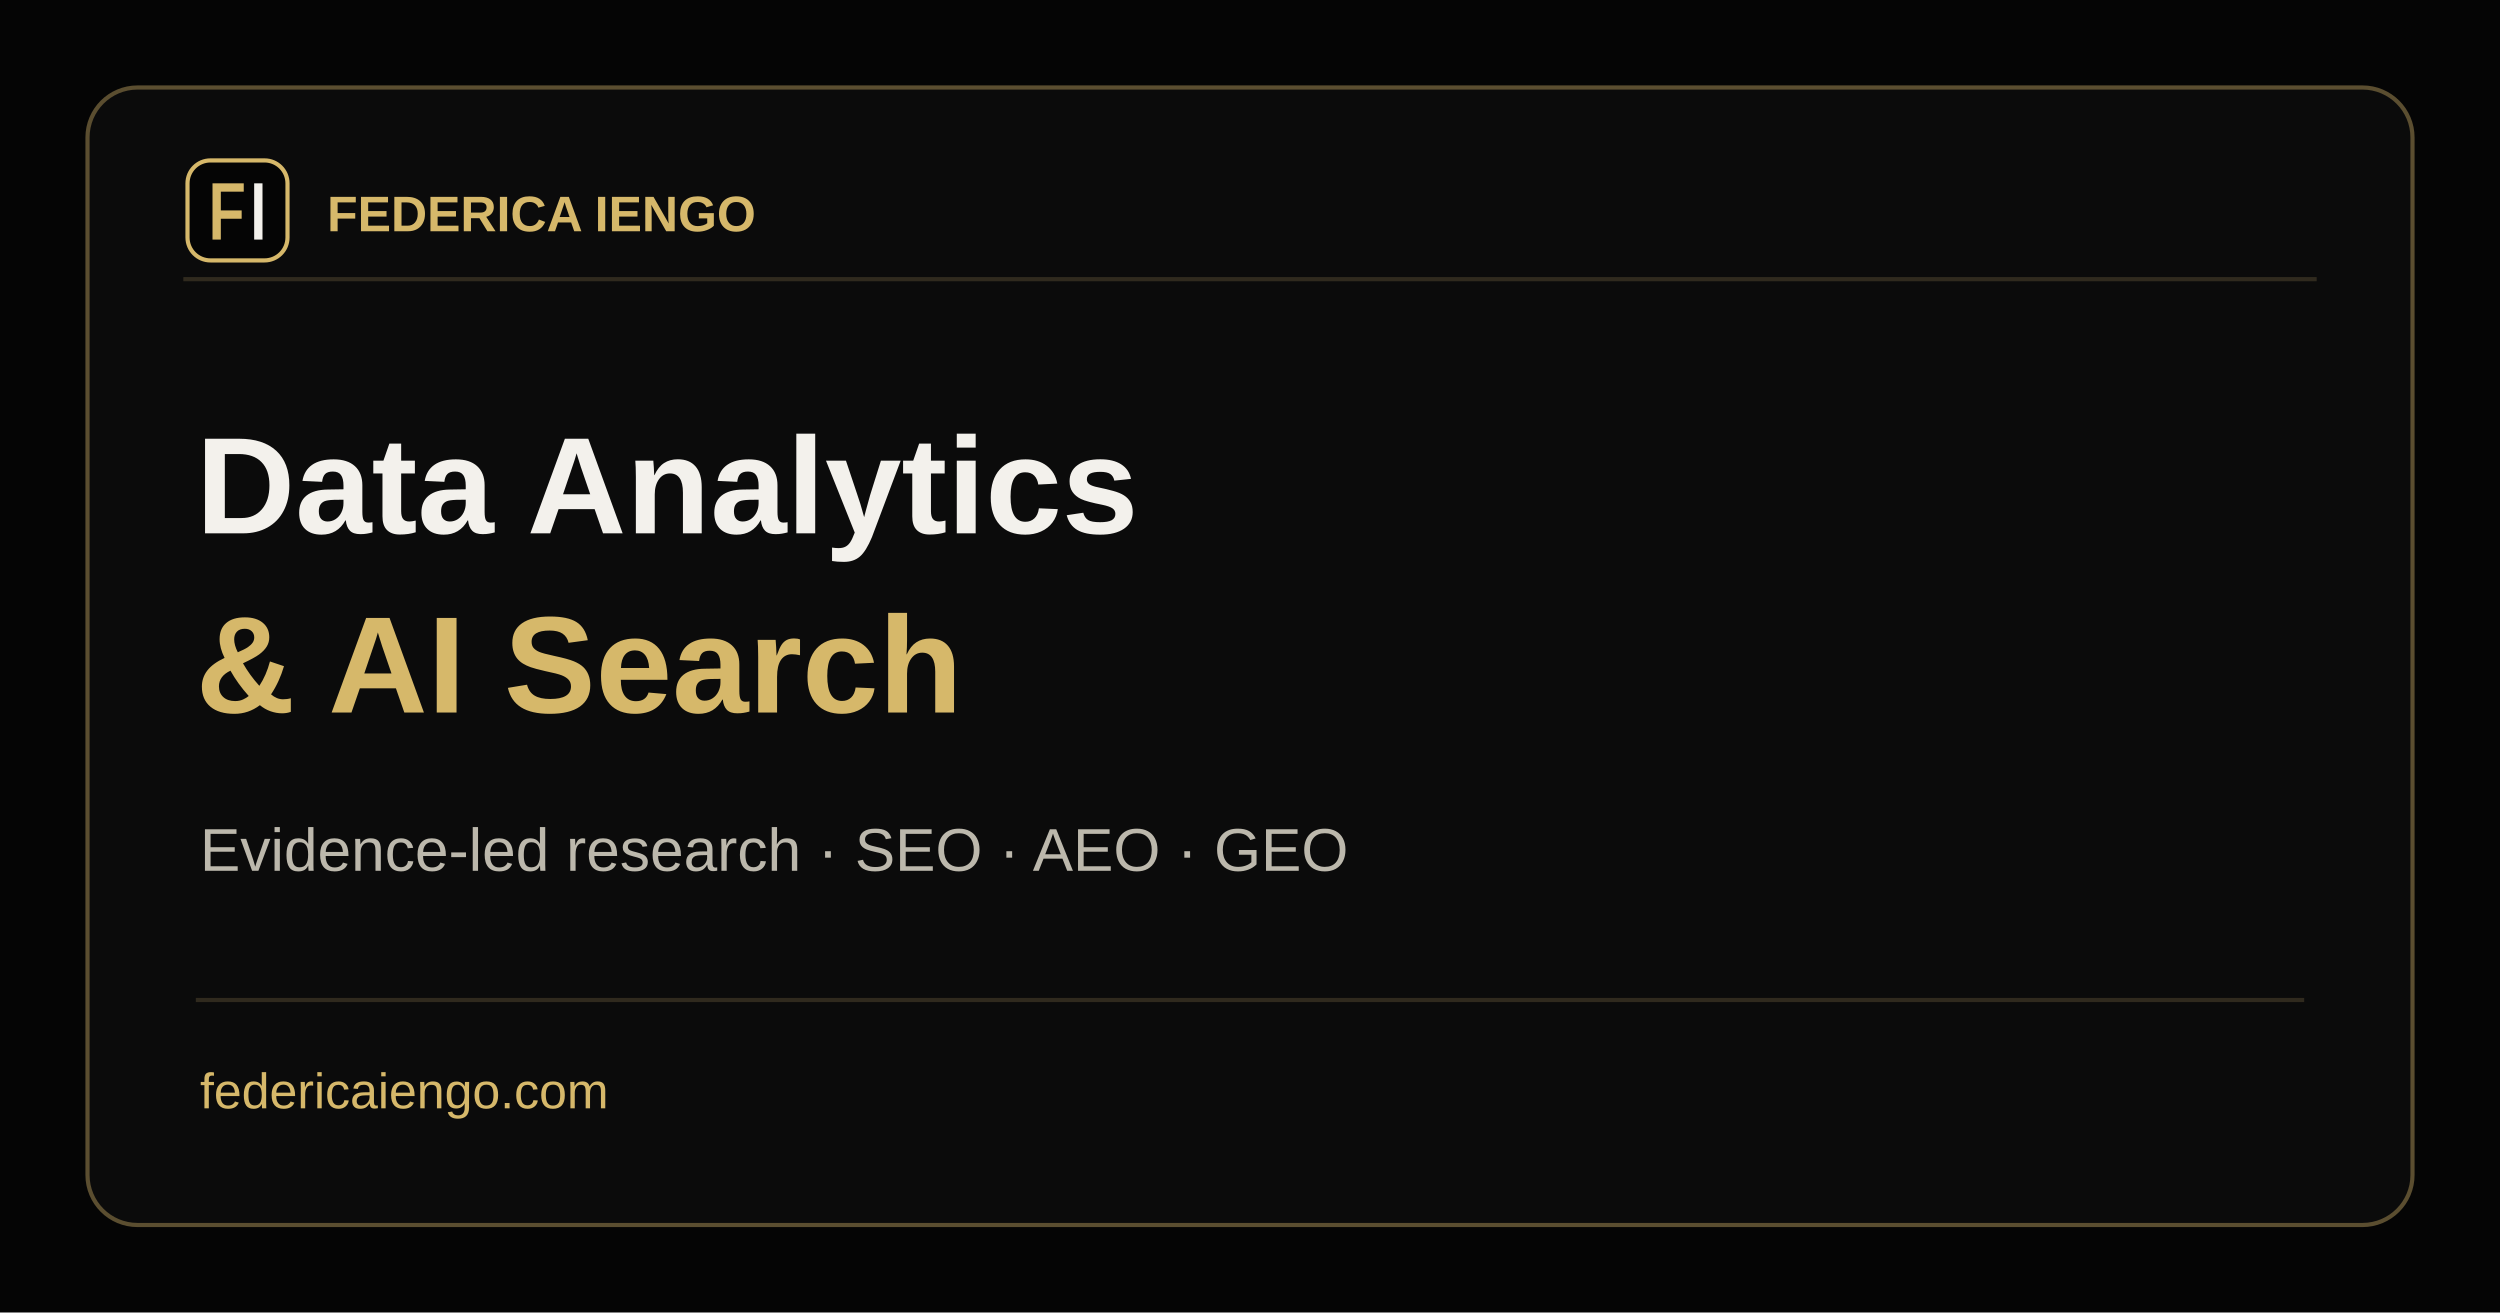
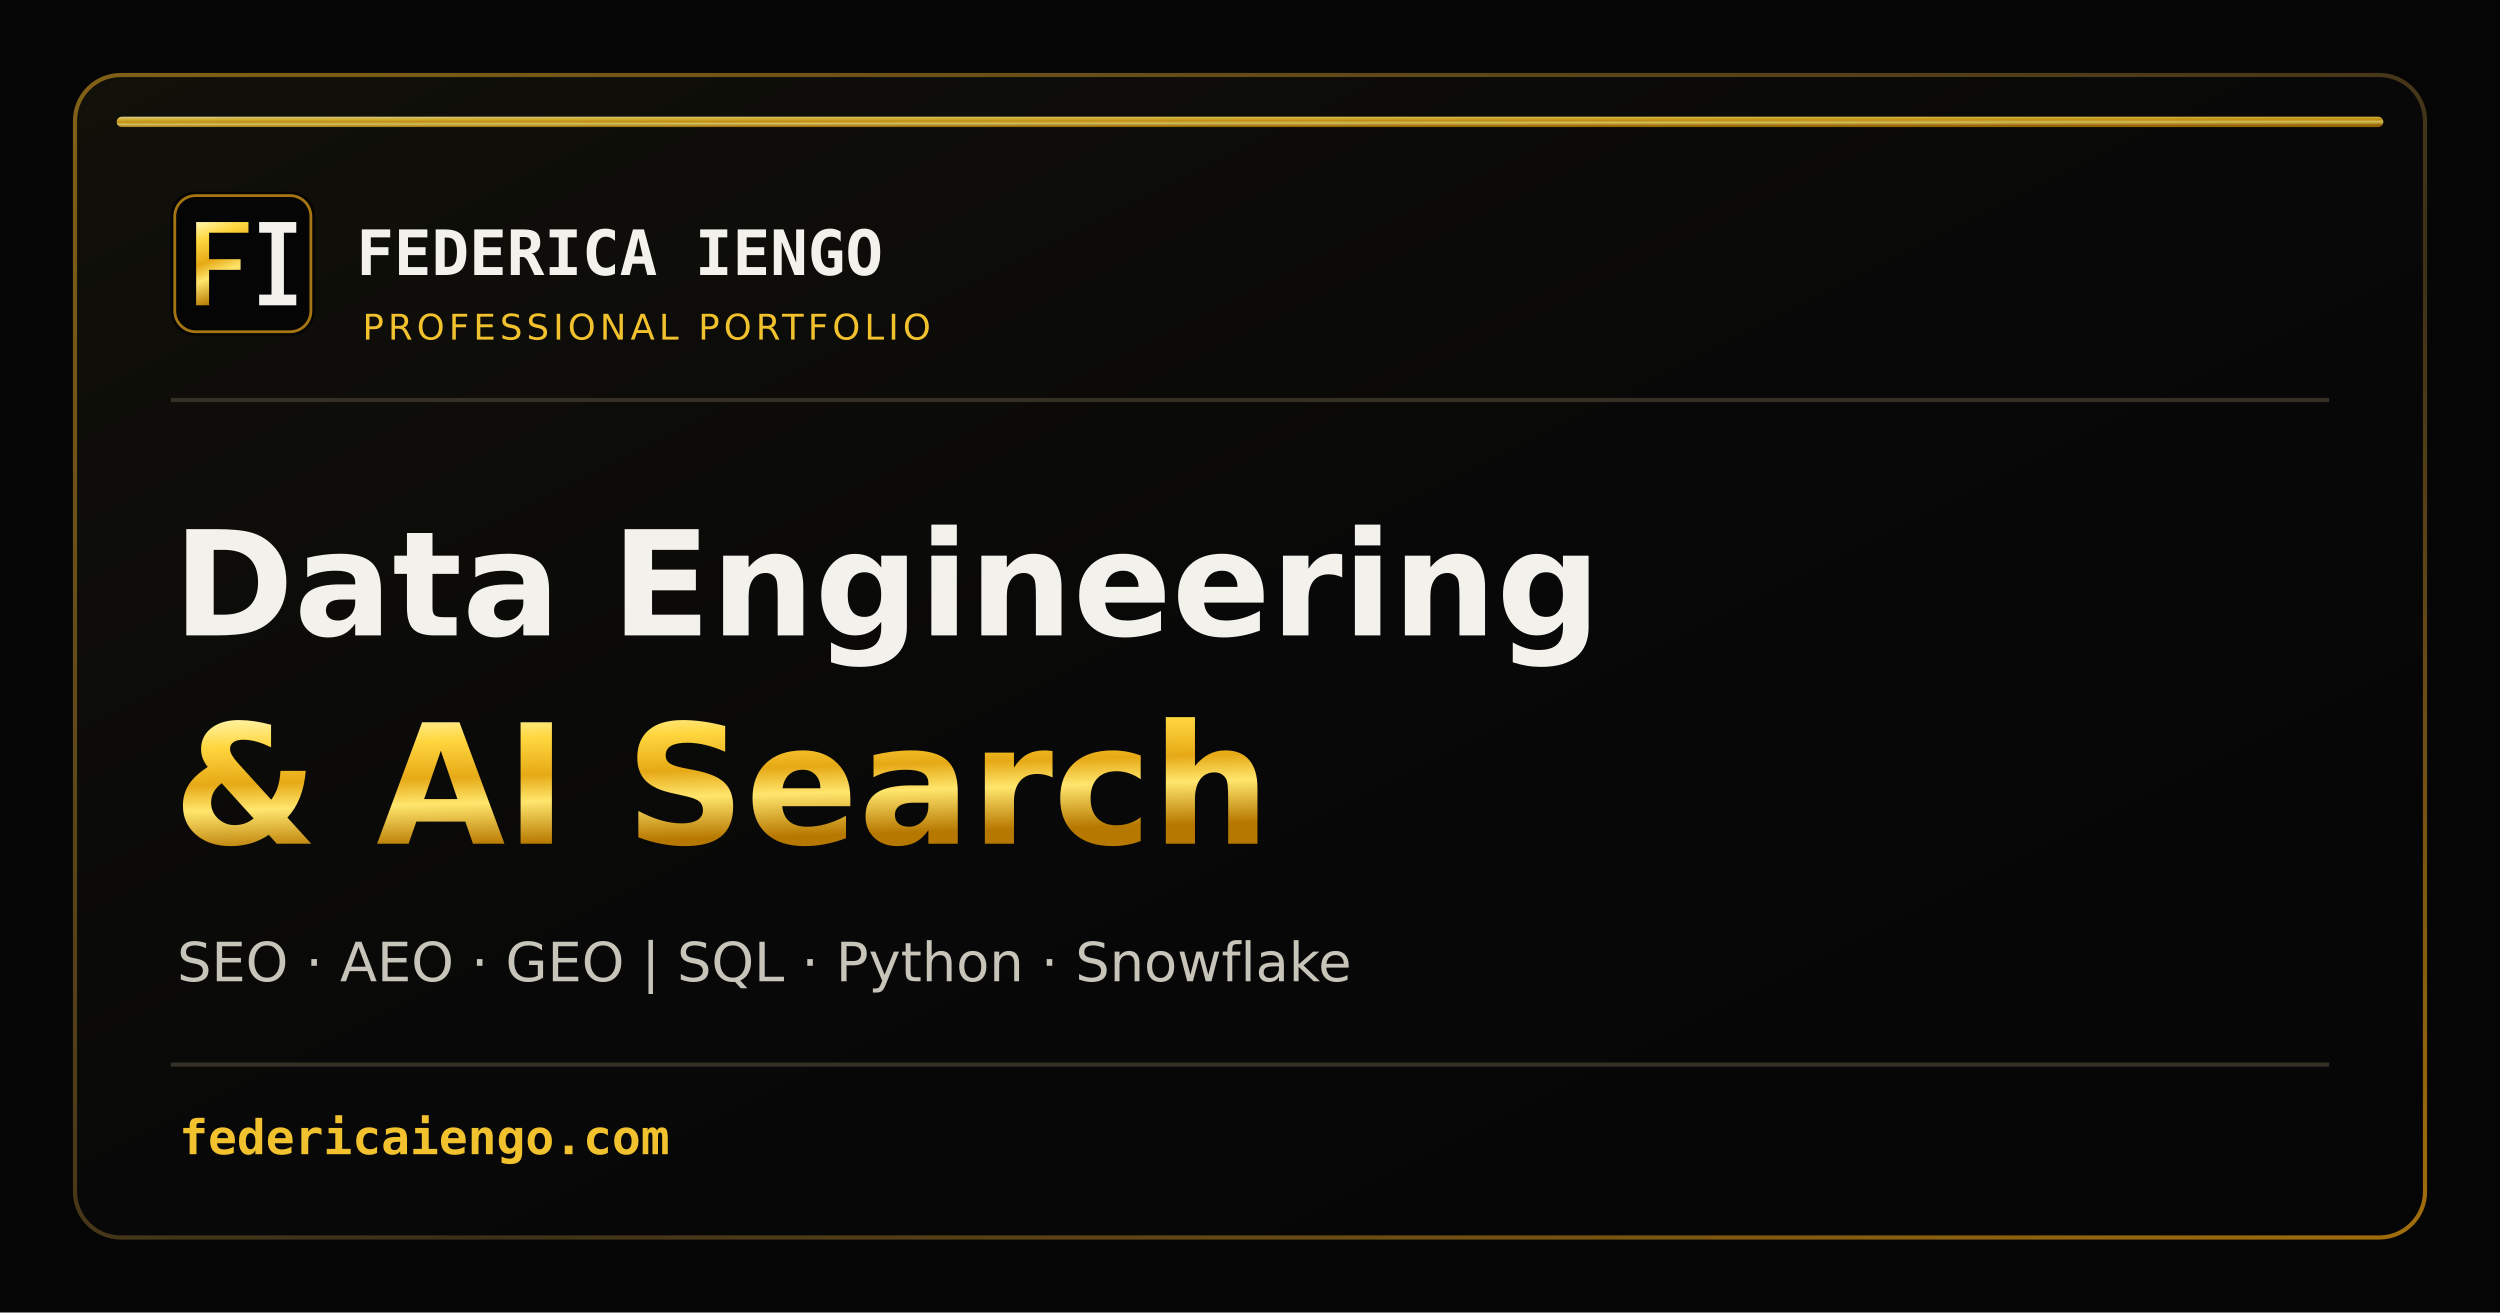
<svg xmlns="http://www.w3.org/2000/svg" width="1200" height="630" viewBox="0 0 1200 630" role="img" aria-labelledby="title desc">
+   <defs>
+     <linearGradient id="gold" x1="0" y1="0" x2=".25" y2="1">
+       <stop offset="0" stop-color="#FFF6AE" />
+       <stop offset=".23" stop-color="#FFD63E" />
+       <stop offset=".50" stop-color="#E6A916" />
+       <stop offset=".69" stop-color="#FFE66D" />
+       <stop offset="1" stop-color="#B77800" />
+     </linearGradient>
+     <linearGradient id="warmBorder" x1="0" y1="0" x2="1" y2="1">
+       <stop offset="0" stop-color="#826016" />
+       <stop offset=".58" stop-color="#3c3019" />
+       <stop offset="1" stop-color="#A26E0D" />
+     </linearGradient>
+     <linearGradient id="bodyBg" x1="0" y1="0" x2="1" y2="1">
+       <stop offset="0" stop-color="#111009" />
+       <stop offset=".50" stop-color="#080808" />
+       <stop offset="1" stop-color="#050505" />
+     </linearGradient>
+   </defs>
  <rect width="1200" height="630" fill="#050505" />
-   <rect x="42" y="42" width="1116" height="546" rx="24" fill="#0b0b0b" stroke="#5b4e30" stroke-width="2" />
-   <path d="M88 134h1024" stroke="#302a1e" stroke-width="2" />
-   <rect x="90" y="77" width="48" height="48" rx="11" fill="#050505" stroke="#d6b86a" stroke-width="2" />
-   <path d="M102 88h15v4h-11v9h10v4h-10v10h-4z" fill="#d6b86a" />
-   <path d="M122 88h4v27h-4z" fill="#f3f1ec" />
-   <text x="157" y="111" font-family="Arial,Helvetica,sans-serif" font-size="24" font-weight="700" fill="#d6b86a">FEDERICA IENGO</text>
-   <text x="94" y="256" font-family="Arial,Helvetica,sans-serif" font-size="66" font-weight="700" fill="#f3f1ec">Data Analytics</text>
-   <text x="94" y="342" font-family="Arial,Helvetica,sans-serif" font-size="66" font-weight="700" fill="#d6b86a">&amp; AI Search</text>
-   <text x="96" y="418" font-family="Arial,Helvetica,sans-serif" font-size="29" fill="#bcb8ac">Evidence-led research · SEO · AEO · GEO</text>
-   <path d="M94 480h1012" stroke="#302a1e" stroke-width="2" />
-   <text x="96" y="532" font-family="Arial,Helvetica,sans-serif" font-size="24" fill="#d6b86a">federicaiengo.com</text>
+   <rect x="36" y="36" width="1128" height="558" rx="22" fill="url(#bodyBg)" stroke="url(#warmBorder)" stroke-width="2" />
+   <rect x="56" y="56" width="1088" height="5" rx="2.5" fill="url(#gold)" opacity=".82" />
+   <g transform="translate(82 92) scale(.27)">
+     <rect width="256" height="256" rx="42" fill="#050505" />
+     <rect x="7" y="7" width="242" height="242" rx="37" fill="none" stroke="#A57512" stroke-width="5" />
+     <path d="M45 54H138V73H68V120H124V139H68V202H45Z" fill="url(#gold)" />
+     <path d="M157 54H223V73H201V183H223V202H157V183H179V73H157Z" fill="#F3F1EC" />
+   </g>
+   <text x="171" y="132" font-family="DejaVu Sans Mono,monospace" font-weight="bold" font-size="30" fill="#F3F1EC">FEDERICA IENGO</text>
+   <text x="174" y="163" font-family="DejaVu Sans,sans-serif" font-size="17" letter-spacing="2" fill="#F2C12E">PROFESSIONAL PORTFOLIO</text>
+   <path d="M82 192 H1118" stroke="#343026" stroke-width="2" />
+   <text x="83" y="305" font-family="DejaVu Sans,sans-serif" font-weight="bold" font-size="70" fill="#F3F1EC">Data Engineering</text>
+   <text x="83" y="405" font-family="DejaVu Sans,sans-serif" font-weight="bold" font-size="80" fill="url(#gold)">&amp; AI Search</text>
+   <text x="85" y="471" font-family="DejaVu Sans,sans-serif" font-size="26" fill="#C7C4BA">SEO · AEO · GEO    |    SQL · Python · Snowflake</text>
+   <path d="M82 511 H1118" stroke="#343026" stroke-width="2" />
+   <text x="86" y="554" font-family="DejaVu Sans Mono,monospace" font-weight="bold" font-size="23" fill="#F2C12E">federicaiengo.com</text>
</svg>
